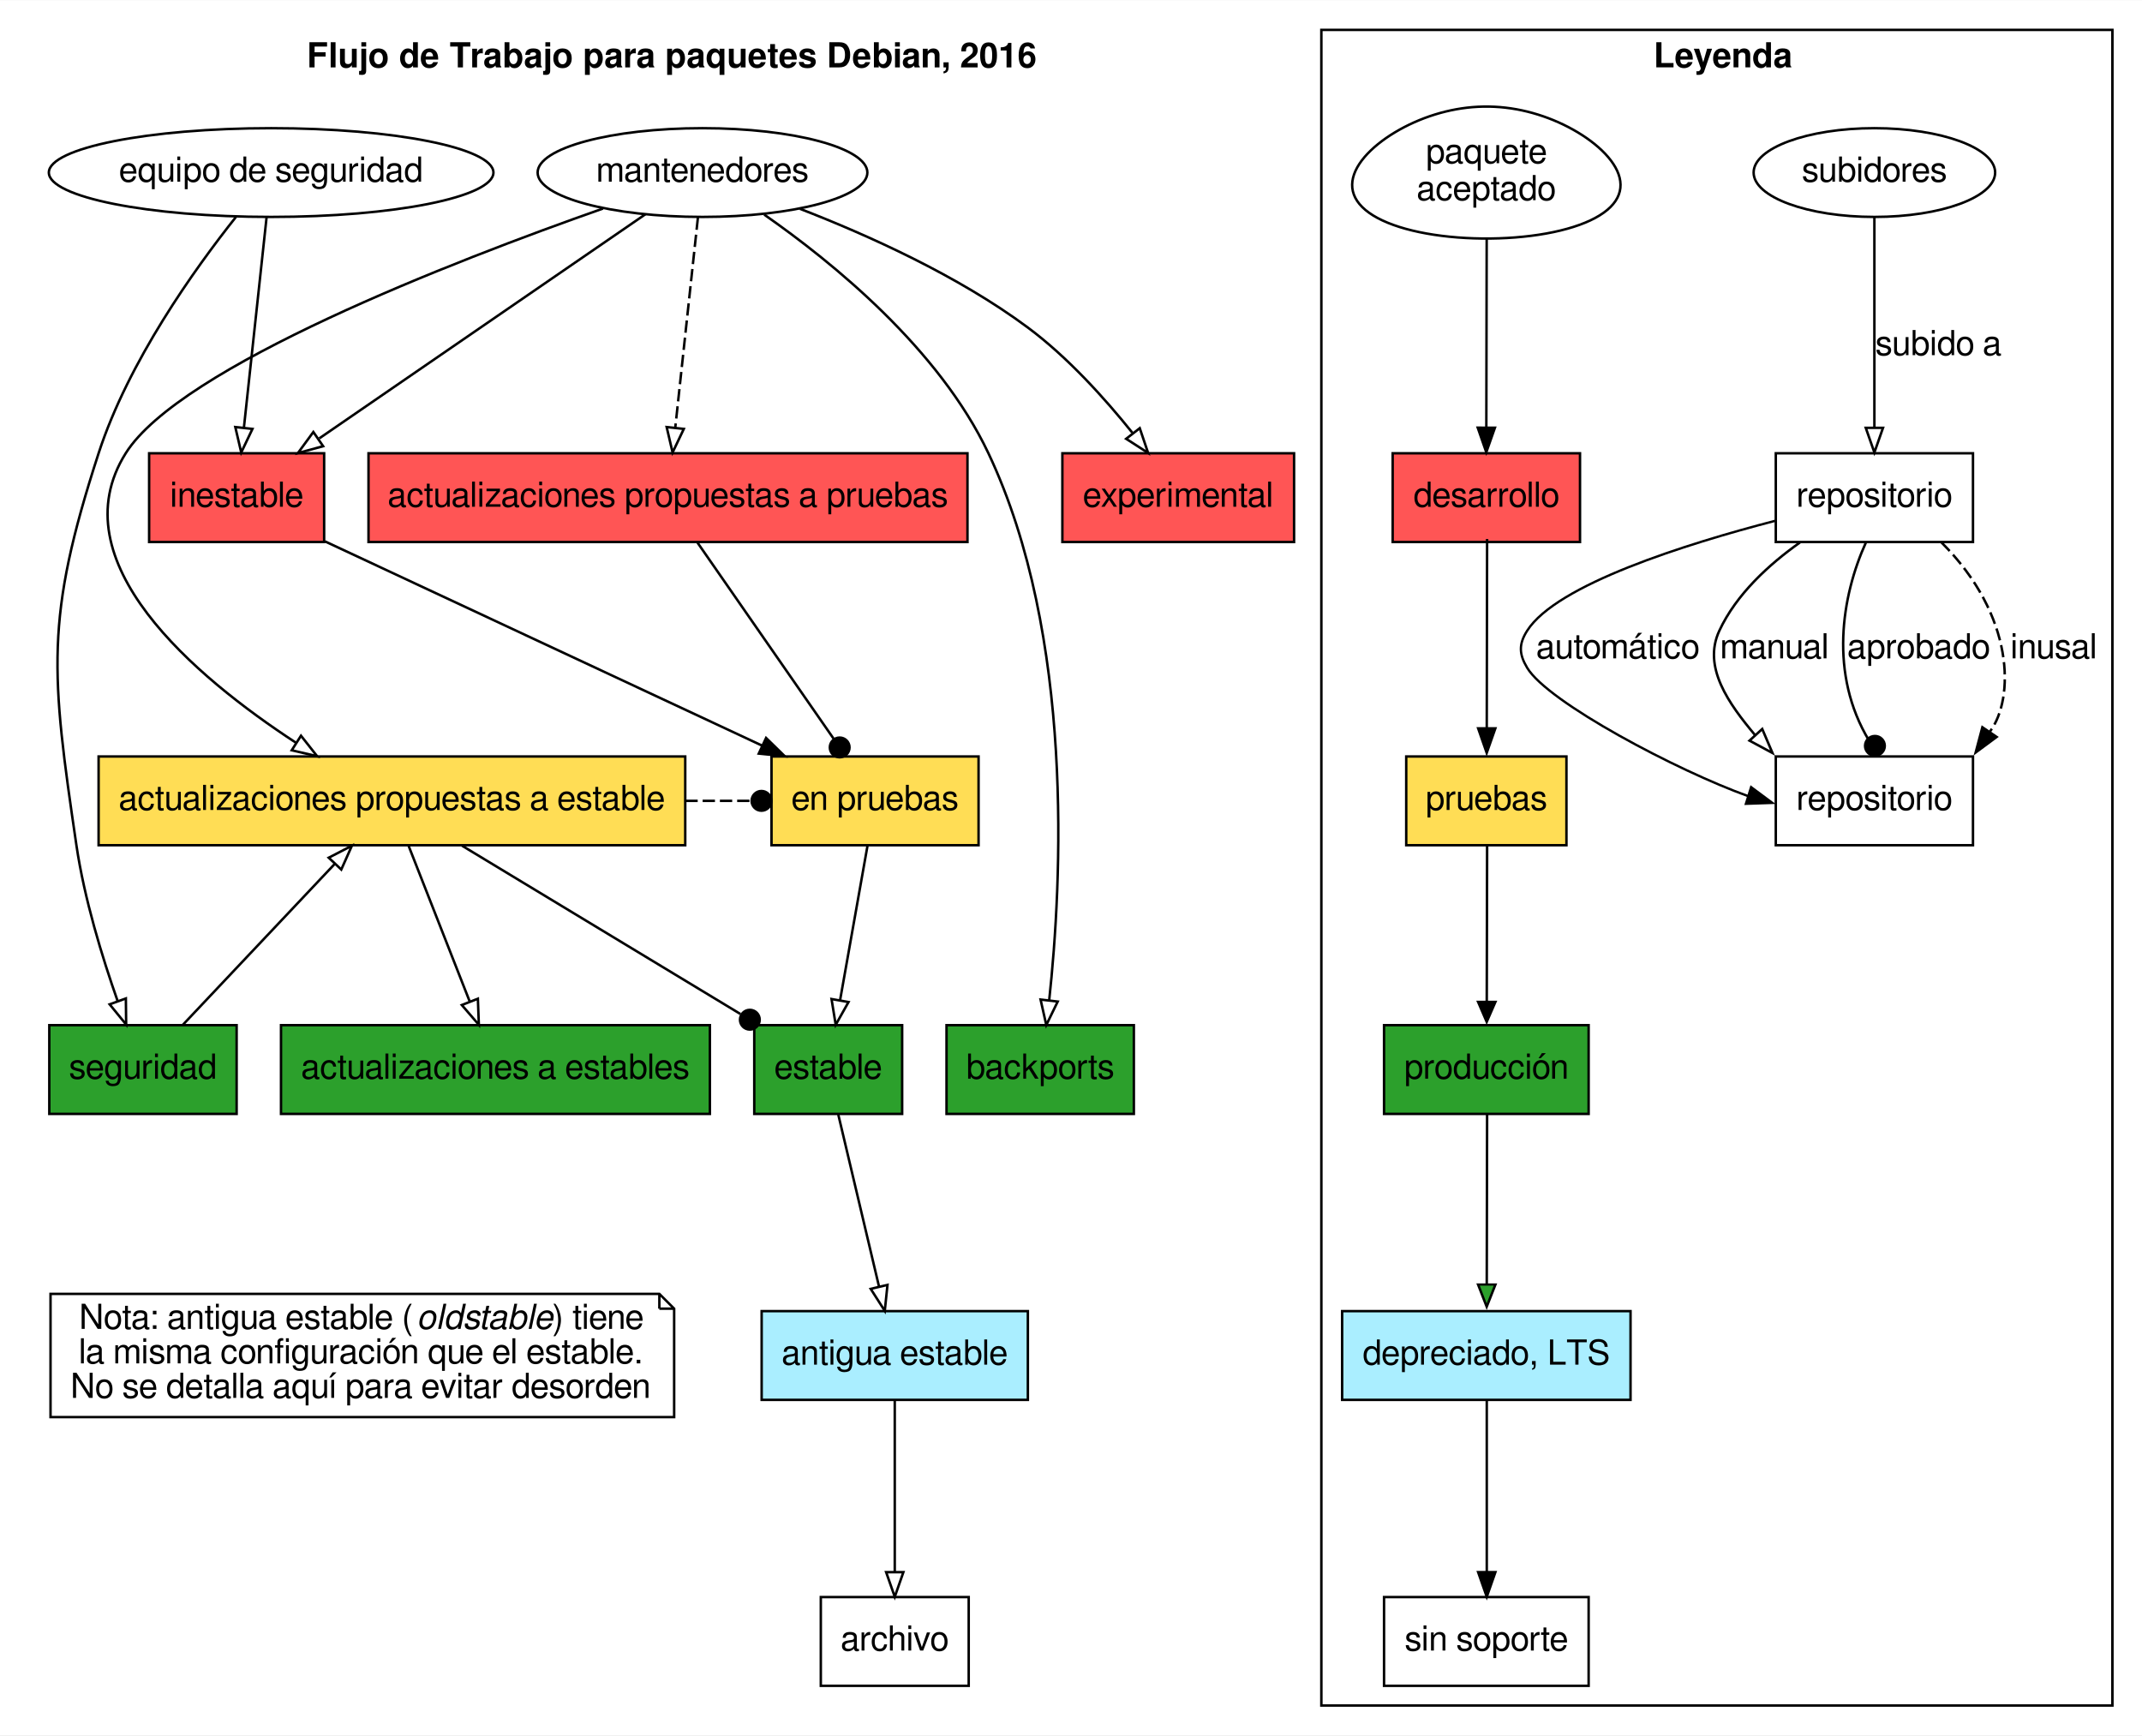
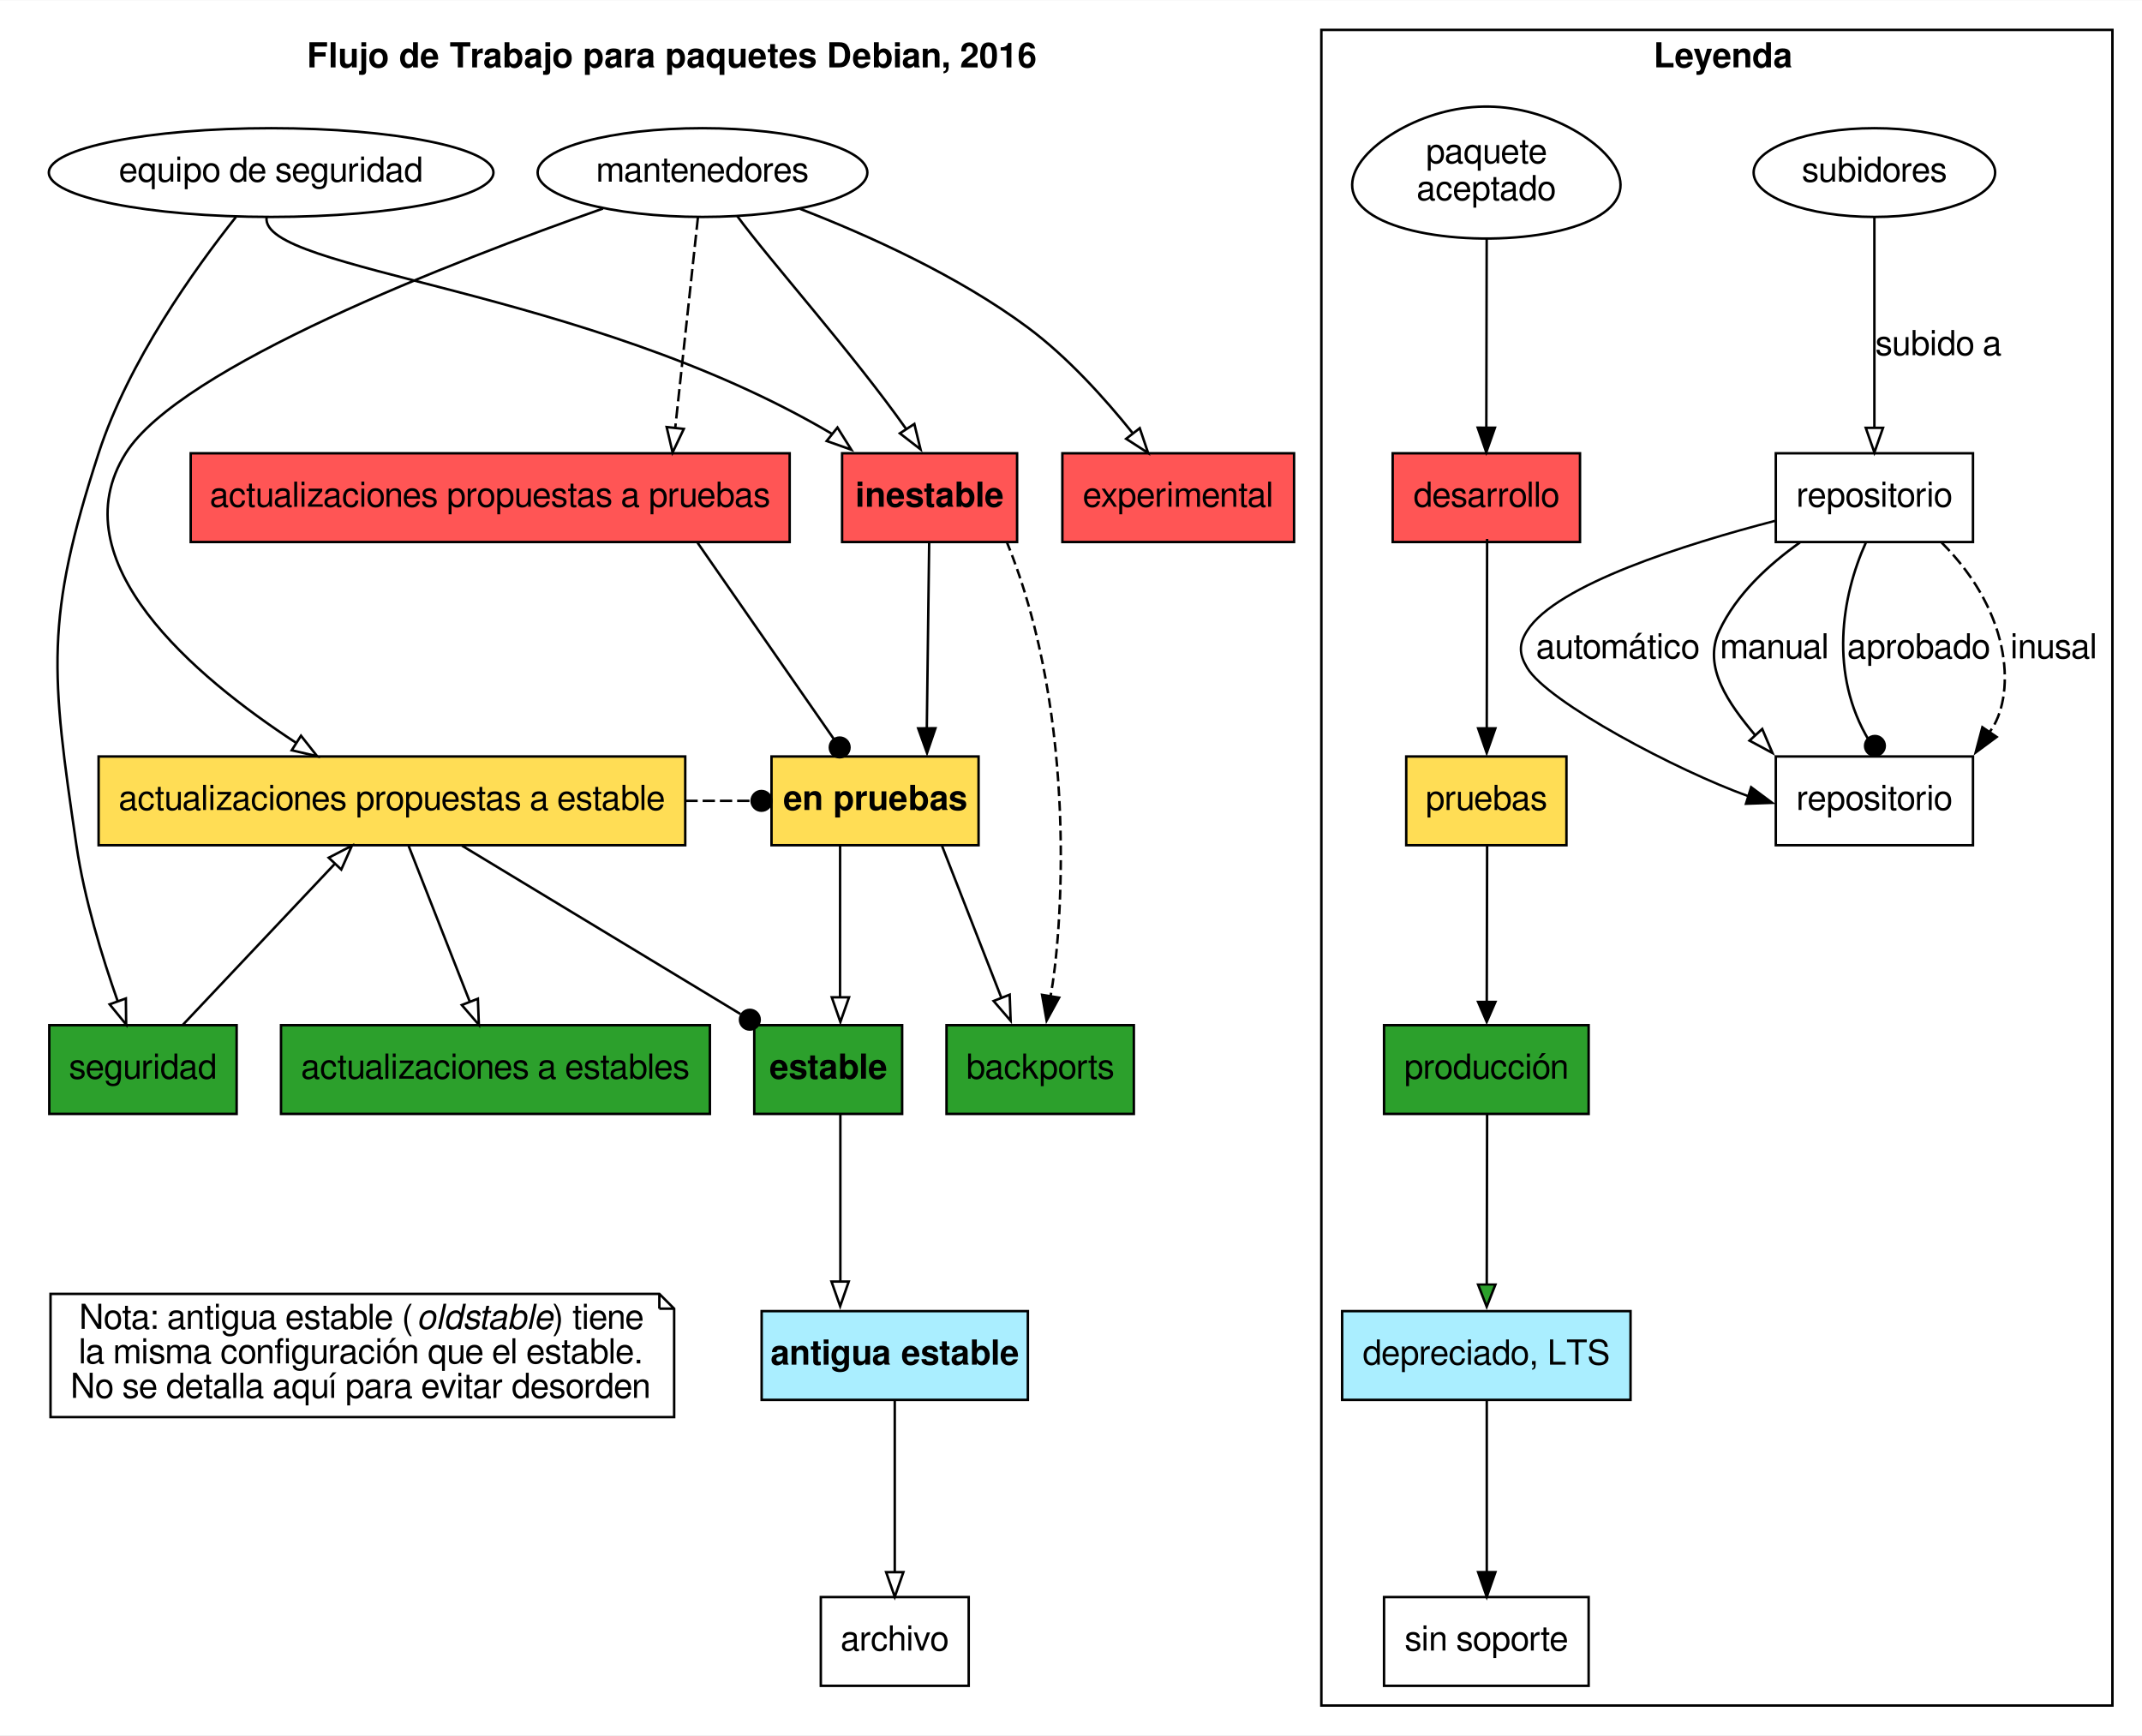
<svg xmlns="http://www.w3.org/2000/svg" xmlns:xlink="http://www.w3.org/1999/xlink" width="869pt" height="704pt" viewBox="0.00 0.00 869.00 703.76" id="svg2" version="1.1">
  <defs id="defs443" />
  <polygon style="fill:#ffffff;stroke:none" id="polygon7" points="865,-699.759 865,4 -4,4 -4,4 -4,-699.759 " transform="translate(4,699.759)" />
-   <polygon points="8,-8 8,-8 8,-678.879 529,-678.879 529,-8 " id="polygon12" style="fill:#ffffff;stroke:#ffffff" transform="translate(4,699.759)" />
+   <polygon points="8,-8 8,-8 8,-678.879 529,-678.879 529,-8 " id="polygon12" style="fill:#ffffff;stroke:#ffffff;stroke-width:1;stroke-miterlimit:4;stroke-dasharray:1,48;stroke-dashoffset:0" transform="translate(4,699.759)" />
  <text x="272.5" y="27.214" font-size="14.00" id="text14" style="font-size:14px;font-family:FreeSans;text-anchor:middle">
    <tspan style="font-style:normal;font-variant:normal;font-weight:600;font-stretch:normal;font-family:FreeSans;-inkscape-font-specification:'FreeSans Semi-Bold'" id="tspan4859">Flujo de Trabajo para paquetes Debian, 2016</tspan>
  </text>
  <polygon points="537,-8 537,-687.759 853,-687.759 853,-8 537,-8 " id="polygon19" style="fill:none;stroke:#000000" transform="matrix(1.015593,0,0,0.9999886,-9.304406,699.755)" />
  <text x="699" y="27.2" font-size="14.00" id="text21" style="font-size:14px;font-family:FreeSans;text-anchor:middle">
    <tspan id="tspan4861" style="font-style:normal;font-variant:normal;font-weight:600;font-stretch:normal;font-family:FreeSans;-inkscape-font-specification:'FreeSans Semi-Bold'">Leyenda</tspan>
  </text>
-   <polygon points="127.5,-480 127.5,-516 127.5,-516 56.5,-516 56.5,-480 " id="polygon29" style="fill:#ff5555;stroke:#000000" transform="translate(4,699.759)" />
-   <text x="96" y="205.459" font-size="14.00" id="text31" style="font-size:14px;font-family:FreeSans;text-anchor:middle">inestable</text>
+   <polygon points="56.5,-516 56.5,-480 127.5,-480 127.5,-516 127.5,-516 " id="polygon29" style="fill:#ff5555;stroke:#000000" transform="translate(285.1329,699.759)" />
+   <text x="377.133" y="205.459" font-size="14.00" id="text31" style="font-size:14px;font-family:FreeSans;text-anchor:middle">
+     <tspan style="font-style:normal;font-variant:normal;font-weight:600;font-stretch:normal;font-family:FreeSans;-inkscape-font-specification:'FreeSans Semi-Bold'" id="tspan4325">inestable</tspan>
+   </text>
  <polygon points="393,-357 393,-393 393,-393 309,-393 309,-357 " id="polygon39" style="fill:#ffdd55;stroke:#000000" transform="translate(4,699.759)" />
-   <text x="355" y="328.459" font-size="14.00" id="text41" style="font-size:14px;font-family:FreeSans;text-anchor:middle">en pruebas</text>
-   <g class="edge" id="edge9" transform="translate(4,699.759)">
-     <g id="a_edge9">
-       <a id="a47" xlink:href="https://www.debian.org/doc/manuals/developers-reference/pkgs.html#testing-unstable">
-         <path style="fill:none;stroke:#000000" id="path49" d="m 127.741,-480.303 c 46.246,21.606 126.876,59.275 177.537,82.942" />
-         <polygon style="fill:#000000;stroke:#000000" id="polygon51" points="303.832,-394.173 306.795,-400.515 306.795,-400.515 314.374,-393.111 " />
-       </a>
-     </g>
-   </g>
+   <text x="355" y="328.459" font-size="14.00" id="text41" style="font-size:14px;font-family:FreeSans;text-anchor:middle">
+     <tspan style="-inkscape-font-specification:'FreeSans Semi-Bold';font-family:FreeSans;font-weight:600;font-style:normal;font-stretch:normal;font-variant:normal" id="tspan4327">en pruebas</tspan>
+   </text>
+   <path d="m 376.96,220.11 -0.983,77.057" id="path49" style="fill:none;stroke:#000000" />
+   <polygon points="303.832,-394.173 306.795,-400.515 306.795,-400.515 314.374,-393.111 " id="polygon51" style="fill:#000000;stroke:#000000" transform="matrix(0.430731,0.9024804,-0.9024804,0.430731,-114.0935,190.9394)" />
  <polygon points="521,-480 521,-516 521,-516 427,-516 427,-480 " id="polygon59" style="fill:#ff5555;stroke:#000000" transform="translate(4,699.759)" />
  <text x="478" y="205.459" font-size="14.00" id="text61" style="font-size:14px;font-family:FreeSans;text-anchor:middle">experimental</text>
-   <polygon points="388.5,-480 388.5,-516 388.5,-516 145.5,-516 145.5,-480 " id="polygon69" style="fill:#ff5555;stroke:#000000" transform="translate(4,699.759)" />
-   <text x="271" y="205.459" font-size="14.00" id="text71" style="font-size:14px;font-family:FreeSans;text-anchor:middle">actualizaciones propuestas a pruebas</text>
+   <polygon points="145.5,-516 145.5,-480 388.5,-480 388.5,-516 388.5,-516 " id="polygon69" style="fill:#ff5555;stroke:#000000" transform="translate(-68.1328,699.759)" />
+   <text x="198.867" y="205.459" font-size="14.00" id="text71" style="font-size:14px;font-family:FreeSans;text-anchor:middle">actualizaciones propuestas a pruebas</text>
  <g class="edge" id="edge16" transform="translate(4,699.759)">
    <g id="a_edge16">
      <a id="a77" xlink:href="https://wiki.debian.org/Teams/ReleaseTeam">
        <path style="fill:none;stroke:#000000" id="path79" d="m 278.857,-479.92 c 14.489,20.87 39.092,56.311 55.479,79.916" />
        <circle style="fill:#000000;stroke:#000000" r="4" id="ellipse81" cy="-396.67" cx="336.65" />
      </a>
    </g>
  </g>
  <polygon points="362,-248 362,-284 362,-284 302,-284 302,-248 " id="polygon89" style="fill:#2ca02c;stroke:#000000" transform="translate(4,699.759)" />
-   <text x="336" y="437.459" font-size="14.00" id="text91" style="font-size:14px;font-family:FreeSans;text-anchor:middle">estable</text>
-   <g class="edge" id="edge10" transform="translate(4,699.759)">
-     <path style="fill:none;stroke:#000000" id="path96" d="m 347.947,-356.809 c -3.005,16.926 -7.641,43.031 -11.141,62.742" />
-     <polygon style="fill:none;stroke:#000000" id="polygon98" points="333.347,-294.607 340.24,-293.383 340.24,-293.383 335.045,-284.149 " />
-   </g>
+   <text x="336" y="437.459" font-size="14.00" id="text91" style="font-size:14px;font-family:FreeSans;text-anchor:middle">
+     <tspan style="-inkscape-font-specification:'FreeSans Semi-Bold';font-family:FreeSans;font-weight:600;font-style:normal;font-stretch:normal;font-variant:normal" id="tspan4329">estable</tspan>
+   </text>
+   <path d="M 340.83,342.623 340.806,404.536" id="path96" style="fill:none;stroke:#000000;stroke-width:0.987" />
+   <polygon points="340.24,-293.383 340.24,-293.383 335.045,-284.149 333.347,-294.607 " id="polygon98" style="fill:none;stroke:#000000" transform="matrix(0.9848037,-0.1736715,0.1736715,0.9848037,60.33371,752.4734)" />
  <polygon points="456,-248 456,-284 456,-284 380,-284 380,-248 " id="polygon106" style="fill:#2ca02c;stroke:#000000" transform="translate(4,699.759)" />
  <text x="422" y="437.459" font-size="14.00" id="text108" style="font-size:14px;font-family:FreeSans;text-anchor:middle">backports</text>
  <polygon points="274,-357 274,-393 274,-393 36,-393 36,-357 " id="polygon116" style="fill:#ffdd55;stroke:#000000" transform="translate(4,699.759)" />
  <text x="159" y="328.459" font-size="14.00" id="text118" style="font-size:14px;font-family:FreeSans;text-anchor:middle">actualizaciones propuestas a estable</text>
  <g class="edge" id="edge15" transform="translate(4,699.759)">
    <g id="a_edge15">
      <a id="a124" xlink:href="https://wiki.debian.org/Teams/ReleaseTeam">
        <path style="fill:none;stroke:#000000;stroke-dasharray:5, 2" id="path126" d="m 274.055,-375 c 8.898,0 17.796,0 26.694,0" />
        <circle style="fill:#000000;stroke:#000000" r="4" id="ellipse128" cy="-375" cx="304.921" />
      </a>
    </g>
  </g>
  <g class="edge" id="edge14" transform="translate(4,699.759)">
    <g id="a_edge14">
      <a id="a134" xlink:href="https://wiki.debian.org/Teams/ReleaseTeam">
        <path style="fill:none;stroke:#000000" id="path136" d="m 183.438,-356.809 c 30.708,18.564 79.682,48.17 112.934,68.271" />
        <circle style="fill:#000000;stroke:#000000" r="4" id="ellipse138" cy="-286.218" cx="300.209" />
      </a>
    </g>
  </g>
  <polygon points="284,-248 284,-284 284,-284 110,-284 110,-248 " id="polygon146" style="fill:#2ca02c;stroke:#000000" transform="translate(4,699.759)" />
  <text x="201" y="437.459" font-size="14.00" id="text148" style="font-size:14px;font-family:FreeSans;text-anchor:middle">actualizaciones a estables</text>
  <g class="edge" id="edge17" transform="translate(4,699.759)">
    <path style="fill:none;stroke:#000000" id="path153" d="m 161.748,-356.809 c 6.705,17.082 17.08,43.513 24.841,63.286" />
    <polygon style="fill:none;stroke:#000000" id="polygon155" points="183.357,-292.178 189.873,-294.736 189.873,-294.736 190.269,-284.149 " />
  </g>
  <polygon points="413,-132 413,-168 413,-168 305,-168 305,-132 " id="polygon163" style="fill:#aaeeff;stroke:#000000" transform="translate(4,699.759)" />
-   <text x="363" y="553.459" font-size="14.00" id="text165" style="font-size:14px;font-family:FreeSans;text-anchor:middle">antigua estable</text>
-   <g class="edge" id="edge11" transform="translate(4,699.759)">
-     <path style="fill:none;stroke:#000000" id="path170" d="m 336.101,-247.686 c 4.386,18.521 11.401,48.139 16.512,69.719" />
-     <polygon style="fill:none;stroke:#000000" id="polygon172" points="349.239,-177.028 356.05,-178.641 356.05,-178.641 354.949,-168.104 " />
+   <text x="363" y="553.459" font-size="14.00" id="text165" style="font-size:14px;font-family:FreeSans;text-anchor:middle">
+     <tspan style="-inkscape-font-specification:'FreeSans Semi-Bold';font-family:FreeSans;font-weight:600;font-style:normal;font-stretch:normal;font-variant:normal" id="tspan4331">antigua estable</tspan>
+   </text>
+   <g id="g4352" transform="translate(3.121131,0)">
+     <path style="fill:none;stroke:#000000;stroke-width:0.988" id="path170" d="m 337.812,452.073 5.7e-4,67.716" />
+     <polygon transform="matrix(0.9734854,0.2287491,-0.2287491,0.9734854,-46.26162,612.2151)" style="fill:none;stroke:#000000" id="polygon172" points="356.05,-178.641 356.05,-178.641 354.949,-168.104 349.239,-177.028 " />
  </g>
  <polygon points="92,-248 92,-284 92,-284 16,-284 16,-248 " id="polygon180" style="fill:#2ca02c;stroke:#000000" transform="translate(4,699.759)" />
  <text x="58" y="437.459" font-size="14.00" id="text182" style="font-size:14px;font-family:FreeSans;text-anchor:middle">seguridad</text>
  <g class="edge" id="edge13" transform="translate(4,699.759)">
    <path style="fill:none;stroke:#000000" id="path187" d="m 70.187,-284.149 c 16.624,-17.611 42.66,-45.194 61.501,-65.155" />
    <polygon style="fill:none;stroke:#000000" id="polygon189" points="134.454,-347.134 129.363,-351.939 129.363,-351.939 138.773,-356.809 " />
  </g>
  <g class="node" id="node12" transform="translate(4,699.759)">
    <g id="a_node12">
      <a id="a195" xlink:title="archivo" xlink:href="http://archive.debian.org">
        <polygon style="fill:none;stroke:#000000" id="polygon197" points="329,-16 389,-16 389,-52 389,-52 329,-52 " />
        <text style="font-size:14px;font-family:FreeSans;text-anchor:middle" id="text199" font-size="14.00" y="-30.3" x="359">archivo</text>
      </a>
    </g>
  </g>
  <g class="edge" id="edge12" transform="translate(4,699.759)">
    <path style="fill:none;stroke:#000000" id="path204" d="m 359,-131.686 c 0,18.437 0,47.87 0,69.424" />
    <polygon style="fill:none;stroke:#000000" id="polygon206" points="355.5,-62.104 362.5,-62.103 362.5,-62.103 359,-52.104 " />
  </g>
  <g class="node" id="node11" transform="translate(4,699.759)">
    <polygon style="fill:none;stroke:#000000" id="polygon211" points="16.5,-125 269.5,-125 269.5,-169 263.5,-175 263.5,-175 16.5,-175 " />
    <polyline style="fill:none;stroke:#000000" id="polyline213" points="263.5,-175 263.5,-169 " />
    <polyline style="fill:none;stroke:#000000" id="polyline215" points="269.5,-169 263.5,-169 " />
    <text style="font-size:14px;font-family:FreeSans;text-anchor:start" id="text217" font-size="14.00" y="-160.8" x="28">Nota: antigua estable (</text>
    <text style="font-style:italic;font-size:14px;font-family:FreeSans;text-anchor:start" id="text219" font-size="14.00" font-style="italic" y="-160.8" x="165">oldstable</text>
    <text style="font-size:14px;font-family:FreeSans;text-anchor:start" id="text221" font-size="14.00" y="-160.8" x="220">) tiene</text>
    <text style="font-size:14px;font-family:FreeSans;text-anchor:start" id="text223" font-size="14.00" y="-146.8" x="28">la misma configuración que el estable.</text>
    <text style="font-size:14px;font-family:FreeSans;text-anchor:start" id="text225" font-size="14.00" y="-132.8" x="24.5">No se detalla aquí para evitar desorden</text>
  </g>
  <g class="node" id="node13" transform="translate(4,699.759)">
    <g id="a_node13">
      <a id="a231" xlink:title="mantenedores" xlink:href="https://wiki.debian.org/Maintainers">
        <ellipse style="fill:none;stroke:#000000" id="ellipse233" ry="18" rx="66.888" cy="-629.879" cx="281" />
        <text style="font-size:14px;font-family:FreeSans;text-anchor:middle" id="text235" font-size="14.00" y="-626.179" x="281">mantenedores</text>
      </a>
    </g>
  </g>
-   <g class="edge" id="edge4" transform="translate(4,699.759)">
-     <path style="fill:none;stroke:#000000" id="path240" d="m 257.825,-612.954 c -33.126,22.764 -94.206,64.738 -132.273,90.898" />
-     <polygon style="fill:none;stroke:#000000" id="polygon242" points="123.126,-524.636 127.09,-518.867 127.09,-518.867 116.866,-516.088 " />
-   </g>
+   <path d="m 299.045,87.459 c 12.973,17.795 46.876,55.701 68.586,86.456" id="path240" style="fill:none;stroke:#000000" />
+   <polygon transform="matrix(0.02639937,-0.9996515,0.9996515,0.02639937,886.2776,312.606)" points="116.866,-516.088 123.126,-524.636 127.09,-518.867 127.09,-518.867 " id="polygon242" style="fill:none;stroke:#000000" />
  <g class="edge" id="edge6" transform="translate(4,699.759)">
    <path style="fill:none;stroke:#000000" id="path247" d="m 320.521,-615.18 c 27.488,10.641 64.138,27.123 92.479,48.18 16.13,11.984 31.236,28.763 42.38,42.654" />
    <polygon style="fill:none;stroke:#000000" id="polygon249" points="452.872,-521.871 458.391,-526.176 458.391,-526.176 461.781,-516.138 " />
  </g>
  <g class="edge" id="edge7" transform="translate(4,699.759)">
    <path style="fill:none;stroke:#000000;stroke-dasharray:5, 2" id="path254" d="m 279.141,-611.632 c -2.343,21.736 -6.399,59.359 -9.173,85.094" />
    <polygon style="fill:none;stroke:#000000" id="polygon256" points="266.459,-526.636 273.418,-525.886 273.418,-525.886 268.867,-516.318 " />
  </g>
  <g class="edge" id="edge5" transform="translate(4,699.759)">
    <path style="fill:none;stroke:#000000" id="path261" d="M 240.622,-615.28 C 179.693,-593.848 69.006,-551.048 47,-516 c -27.507,43.809 27.996,90.605 69.144,117.473" />
    <polygon style="fill:none;stroke:#000000" id="polygon263" points="114.355,-395.516 118.111,-401.423 118.111,-401.423 124.672,-393.104 " />
  </g>
-   <g class="edge" id="edge18" transform="translate(4,699.759)">
-     <path style="fill:none;stroke:#000000" id="path268" d="m 306.04,-612.819 c 27.651,19.284 70.905,54.393 90.96,96.819 35.003,74.047 29.8,174.302 24.655,221.838" />
-     <polygon style="fill:none;stroke:#000000" id="polygon270" points="418.158,-294.39 425.111,-293.577 425.111,-293.577 420.473,-284.051 " />
-   </g>
+   <path d="m 408.347,219.496 c 29.659,72.261 22.245,161.521 17.88,184.384" id="path268" style="fill:none;stroke:#000000;stroke-width:1;stroke-linecap:butt;stroke-miterlimit:4;stroke-dasharray:4, 2;stroke-dashoffset:0" />
  <g class="node" id="node14" transform="translate(4,699.759)">
    <g id="a_node14">
      <a id="a276" xlink:title="equipo de seguridad" xlink:href="https://wiki.debian.org/Teams/Security">
        <ellipse style="fill:none;stroke:#000000" id="ellipse278" ry="18" rx="90.184" cy="-629.879" cx="106" />
        <text style="font-size:14px;font-family:FreeSans;text-anchor:middle" id="text280" font-size="14.00" y="-626.179" x="106">equipo de seguridad</text>
      </a>
    </g>
  </g>
-   <g class="edge" id="edge2" transform="translate(4,699.759)">
-     <path style="fill:none;stroke:#000000" id="path285" d="m 104.141,-611.632 c -2.343,21.736 -6.399,59.359 -9.173,85.094" />
-     <polygon style="fill:none;stroke:#000000" id="polygon287" points="91.459,-526.636 98.418,-525.886 98.418,-525.886 93.867,-516.318 " />
-   </g>
+   <path d="m 108.141,88.127 c -2.343,21.736 129.053,28.505 229.237,87.67" id="path285" style="fill:none;stroke:#000000" />
+   <polygon points="98.418,-525.886 93.867,-516.318 91.459,-526.636 98.418,-525.886 " id="polygon287" style="fill:none;stroke:#000000" transform="matrix(0.5379651,-0.8429671,0.8429671,0.5379651,730.1152,539.1889)" />
  <g class="edge" id="edge3" transform="translate(4,699.759)">
    <path style="fill:none;stroke:#000000" id="path292" d="M 91.708,-611.844 C 75.005,-590.827 48.11,-553.283 36,-516 c -21.866,67.318 -19.278,88.97 -9,159 3.188,21.722 10.487,45.48 16.692,63.128" />
    <polygon style="fill:none;stroke:#000000" id="polygon294" points="40.482,-292.457 47.063,-294.842 47.063,-294.842 47.181,-284.248 " />
  </g>
  <g class="node" id="node15" transform="translate(36.43024,699.759)">
    <ellipse style="fill:none;stroke:#000000" id="ellipse299" ry="18" rx="48.993" cy="-629.879" cx="724" />
    <text style="font-size:14px;font-family:FreeSans;text-anchor:middle" id="text301" font-size="14.00" y="-626.179" x="724">subidores</text>
  </g>
  <g class="node" id="node19" transform="translate(36.43024,699.759)">
    <polygon style="fill:none;stroke:#000000" id="polygon306" points="764,-480 764,-516 764,-516 684,-516 684,-480 " />
    <text style="font-size:14px;font-family:FreeSans;text-anchor:middle" id="text308" font-size="14.00" y="-494.3" x="724">repositorio</text>
  </g>
  <g class="edge" id="edge19" transform="translate(36.43024,699.759)">
    <path style="fill:none;stroke:#000000" id="path313" d="m 724,-611.632 c 0,21.736 0,59.359 0,85.094" />
    <polygon style="fill:none;stroke:#000000" id="polygon315" points="727.5,-526.318 727.5,-526.318 724,-516.318 720.5,-526.318 " />
    <text style="font-size:14px;font-family:FreeSans;text-anchor:middle" id="text317" font-size="14.00" y="-555.8" x="750">subido a</text>
  </g>
  <g class="node" id="node16" transform="translate(4,699.759)">
    <polygon style="fill:none;stroke:#000000" id="polygon322" points="610.673,-603.559 613.926,-603.851 617.117,-604.213 620.235,-604.646 623.266,-605.149 626.2,-605.719 629.024,-606.355 631.728,-607.056 634.303,-607.819 636.74,-608.643 639.03,-609.525 641.167,-610.462 643.143,-611.453 644.954,-612.495 646.595,-613.584 648.062,-614.718 649.353,-615.893 650.467,-617.107 651.402,-618.355 652.159,-619.636 652.738,-620.944 653.142,-622.277 653.374,-623.63 653.436,-625.001 653.333,-626.385 653.07,-627.779 652.652,-629.179 652.084,-630.58 651.373,-631.979 650.525,-633.373 649.548,-634.757 648.448,-636.128 647.233,-637.482 645.909,-638.815 644.486,-640.123 642.969,-641.403 641.366,-642.652 639.685,-643.866 637.932,-645.041 636.113,-646.175 634.236,-647.264 632.307,-648.305 630.33,-649.296 628.313,-650.234 626.259,-651.116 624.173,-651.94 622.06,-652.703 619.923,-653.404 617.767,-654.04 615.594,-654.61 613.406,-655.112 611.208,-655.545 609,-655.908 606.784,-656.199 604.564,-656.419 602.34,-656.565 600.114,-656.638 597.886,-656.638 595.66,-656.565 593.436,-656.419 591.216,-656.199 589,-655.908 586.792,-655.545 584.594,-655.112 582.406,-654.61 580.233,-654.04 578.077,-653.404 575.94,-652.703 573.827,-651.94 571.741,-651.116 569.687,-650.234 567.67,-649.296 565.693,-648.305 563.764,-647.264 561.887,-646.175 560.068,-645.041 558.315,-643.866 556.634,-642.652 555.031,-641.403 553.514,-640.123 552.091,-638.815 550.767,-637.482 549.552,-636.128 548.452,-634.757 547.475,-633.373 546.627,-631.979 545.916,-630.58 545.348,-629.179 544.93,-627.779 544.667,-626.385 544.564,-625.001 544.626,-623.63 544.858,-622.277 545.262,-620.944 545.841,-619.636 546.598,-618.355 547.533,-617.107 548.647,-615.893 549.938,-614.718 551.405,-613.584 553.046,-612.495 554.857,-611.453 556.833,-610.462 558.97,-609.525 561.26,-608.643 563.697,-607.819 566.272,-607.056 568.976,-606.355 571.8,-605.719 574.734,-605.149 577.765,-604.646 580.883,-604.213 584.074,-603.851 587.327,-603.559 590.628,-603.34 593.963,-603.194 597.319,-603.12 600.681,-603.12 604.037,-603.194 604.037,-603.194 607.372,-603.34 " />
    <text style="font-size:14px;font-family:FreeSans;text-anchor:middle" id="text324" font-size="14.00" y="-633.679" x="599">paquete</text>
    <text style="font-size:14px;font-family:FreeSans;text-anchor:middle" id="text326" font-size="14.00" y="-618.679" x="599">aceptado</text>
  </g>
  <polygon points="625,-516 549,-516 549,-480 625,-480 625,-516 " id="polygon331" style="fill:#ff5555;stroke:#000000" transform="translate(16,699.759)" />
  <text x="603" y="205.459" font-size="14.00" id="text333" style="font-size:14px;font-family:FreeSans;text-anchor:middle">desarrollo</text>
  <g class="edge" id="edge24" transform="matrix(0.993117,-0.08987127,0.08987127,0.993117,64.83375,748.9229)">
    <path style="fill:none;stroke:#000000" id="path338" d="m 596.6,-602.908 c -2.045,22.138 -4.976,53.866 -7.061,76.427" />
    <polygon style="fill:#000000;stroke:#000000" id="polygon340" points="588.591,-516.224 586.026,-526.504 592.997,-525.859 592.997,-525.859 " />
  </g>
  <polygon points="636.5,-284 553.5,-284 553.5,-248 636.5,-248 636.5,-284 " id="polygon345" style="fill:#2ca02c;stroke:#000000" transform="translate(8,699.759)" />
  <text x="603" y="437.459" font-size="14.00" id="text347" style="font-size:14px;font-family:FreeSans;text-anchor:middle">producción</text>
  <polygon points="662.5,-168 545.5,-168 545.5,-132 662.5,-132 662.5,-168 " id="polygon352" style="fill:#aaeeff;stroke:#000000" transform="translate(-1,699.759)" />
  <text x="603" y="553.459" font-size="14.00" id="text354" style="font-size:14px;font-family:FreeSans;text-anchor:middle">depreciado, LTS</text>
  <polygon points="660,-393 660,-357 740,-357 740,-393 740,-393 " id="polygon366" style="fill:none;stroke:#000000" transform="translate(60.43024,699.759)" />
  <text x="760.43" y="328.459" font-size="14.00" id="text368" style="font-size:14px;font-family:FreeSans;text-anchor:middle">repositorio</text>
  <path d="m 720.151,211.164 c -36.31,9.43 -88.704,25.864 -100.598,44.593 -3.45,5.433 -3.313,9.466 0,15.006 8.395,14.041 60.981,41.804 89.677,52.081" id="path373" style="fill:none;stroke:#000000;stroke-width:0.945" />
  <polygon points="649.237,-386.797 651.321,-393.48 651.321,-393.48 659.826,-387.161 " id="polygon375" style="fill:#000000;stroke:#000000" transform="translate(59.11262,712.7204)" />
  <text x="656.384" y="266.959" font-size="14.00" id="text377" style="font-size:14px;font-family:FreeSans;text-anchor:middle">automático</text>
  <g class="edge" id="edge21" transform="translate(36.43024,699.759)">
    <path style="fill:none;stroke:#000000" id="path382" d="m 693.788,-479.805 c -12.578,8.907 -25.823,21.033 -32.7,35.805 -6.897,14.815 3.901,29.635 14.503,42.319" />
    <polygon style="fill:none;stroke:#000000" id="polygon384" points="675.502,-402.919 679.665,-393.176 670.335,-398.197 675.502,-402.919 " transform="translate(2.996272,-1.233759)" />
    <text style="font-size:14px;font-family:FreeSans;text-anchor:middle" id="text386" font-size="14.00" y="-432.8" x="683.5">manual</text>
  </g>
  <path d="m 757.042,219.839 c -9.961,21.906 -15.076,53.585 1.279,80.562" id="path391" style="fill:none;stroke:#000000" />
  <circle cx="760.646" cy="302.451" id="ellipse393" r="4" style="fill:#000000;stroke:#000000" />
  <text x="778.43" y="266.959" font-size="14.00" id="text395" style="font-size:14px;font-family:FreeSans;text-anchor:middle">aprobado</text>
  <path d="m 787.514,219.794 c 30.095,29.957 29.694,63.623 19.842,76.787" id="path400" style="fill:none;stroke:#000000;stroke-dasharray:5, 2" />
  <polygon points="748.183,-395.576 737.883,-393.091 744.386,-401.456 748.183,-395.576 " id="polygon402" style="fill:#000000;stroke:#000000" transform="matrix(0.9207614,-0.3901261,0.3901261,0.9207614,275.4584,954.9473)" />
  <text x="833.193" y="266.959" font-size="14.00" id="text404" style="font-size:14px;font-family:FreeSans;text-anchor:middle">inusal</text>
  <polygon points="614.5,-393 549.5,-393 549.5,-357 614.5,-357 614.5,-393 " id="polygon409" style="fill:#ffdd55;stroke:#000000" transform="translate(21,699.759)" />
  <text x="603" y="328.459" font-size="14.00" id="text411" style="font-size:14px;font-family:FreeSans;text-anchor:middle">pruebas</text>
  <g class="node" id="node23" transform="translate(-1,699.759)">
    <polygon style="fill:none;stroke:#000000" id="polygon430" points="645.5,-16 645.5,-52 645.5,-52 562.5,-52 562.5,-16 " />
    <text style="font-size:14px;font-family:FreeSans;text-anchor:middle" id="text432" font-size="14.00" y="-30.3" x="604">sin soporte</text>
  </g>
  <g class="edge" id="edge28" transform="translate(-0.8249977,699.759)">
    <path style="fill:none;stroke:#000000" id="path437" d="m 604,-131.686 c 0,18.437 0,47.87 0,69.424" />
    <polygon style="fill:#000000;stroke:#000000" id="polygon439" points="607.5,-62.103 607.5,-62.103 604,-52.104 600.5,-62.104 " />
  </g>
  <g transform="matrix(0.993117,-0.08987127,0.08987127,0.993117,65.00367,870.8888)" id="g4833" class="edge">
    <path d="m 596.6,-602.908 c -2.045,22.138 -4.976,53.866 -7.061,76.427" id="path4837" style="fill:none;stroke:#000000" />
    <polygon points="586.026,-526.504 592.997,-525.859 592.997,-525.859 588.591,-516.224 " id="polygon4839" style="fill:#000000;stroke:#000000" />
  </g>
  <g class="edge" id="g4841" transform="matrix(1.010829,-0.07395138,0.09147407,0.8171952,55.40578,879.8268)">
    <path style="fill:none;stroke:#000000" id="path4845" d="m 596.6,-602.908 c -2.045,22.138 -4.976,53.866 -7.061,76.427" />
    <polygon style="fill:#000000;stroke:#000000" id="polygon4847" points="588.591,-516.224 586.026,-526.504 592.997,-525.859 592.997,-525.859 " />
  </g>
  <g transform="matrix(1.003486,-0.08118915,0.0908096,0.8971758,59.38346,1040.905)" id="g4849" class="edge" style="fill:#2ca02c">
    <path d="m 596.6,-602.908 c -2.045,22.138 -4.976,53.866 -7.061,76.427" id="path4853" style="fill:#2ca02c;stroke:#000000" />
    <polygon points="592.997,-525.859 592.997,-525.859 588.591,-516.224 586.026,-526.504 " id="polygon4855" style="fill:#2ca02c;stroke:#000000" />
  </g>
+   <path style="fill:none;stroke:#000000" id="path4364" d="m 382.146,342.95 c 6.705,17.082 16.263,41.715 24.024,61.488" />
+   <polygon style="fill:none;stroke:#000000" id="polygon4366" points="189.873,-294.736 189.873,-294.736 190.269,-284.149 183.357,-292.178 " transform="translate(219.7445,698.1242)" />
+   <polygon transform="matrix(0.2711616,0.9625338,-0.9625338,0.2711616,-39.0225,217.8921)" style="fill:#000000;stroke:#000000" id="polygon4370" points="306.795,-400.515 306.795,-400.515 314.374,-393.111 303.832,-394.173 " />
</svg>
